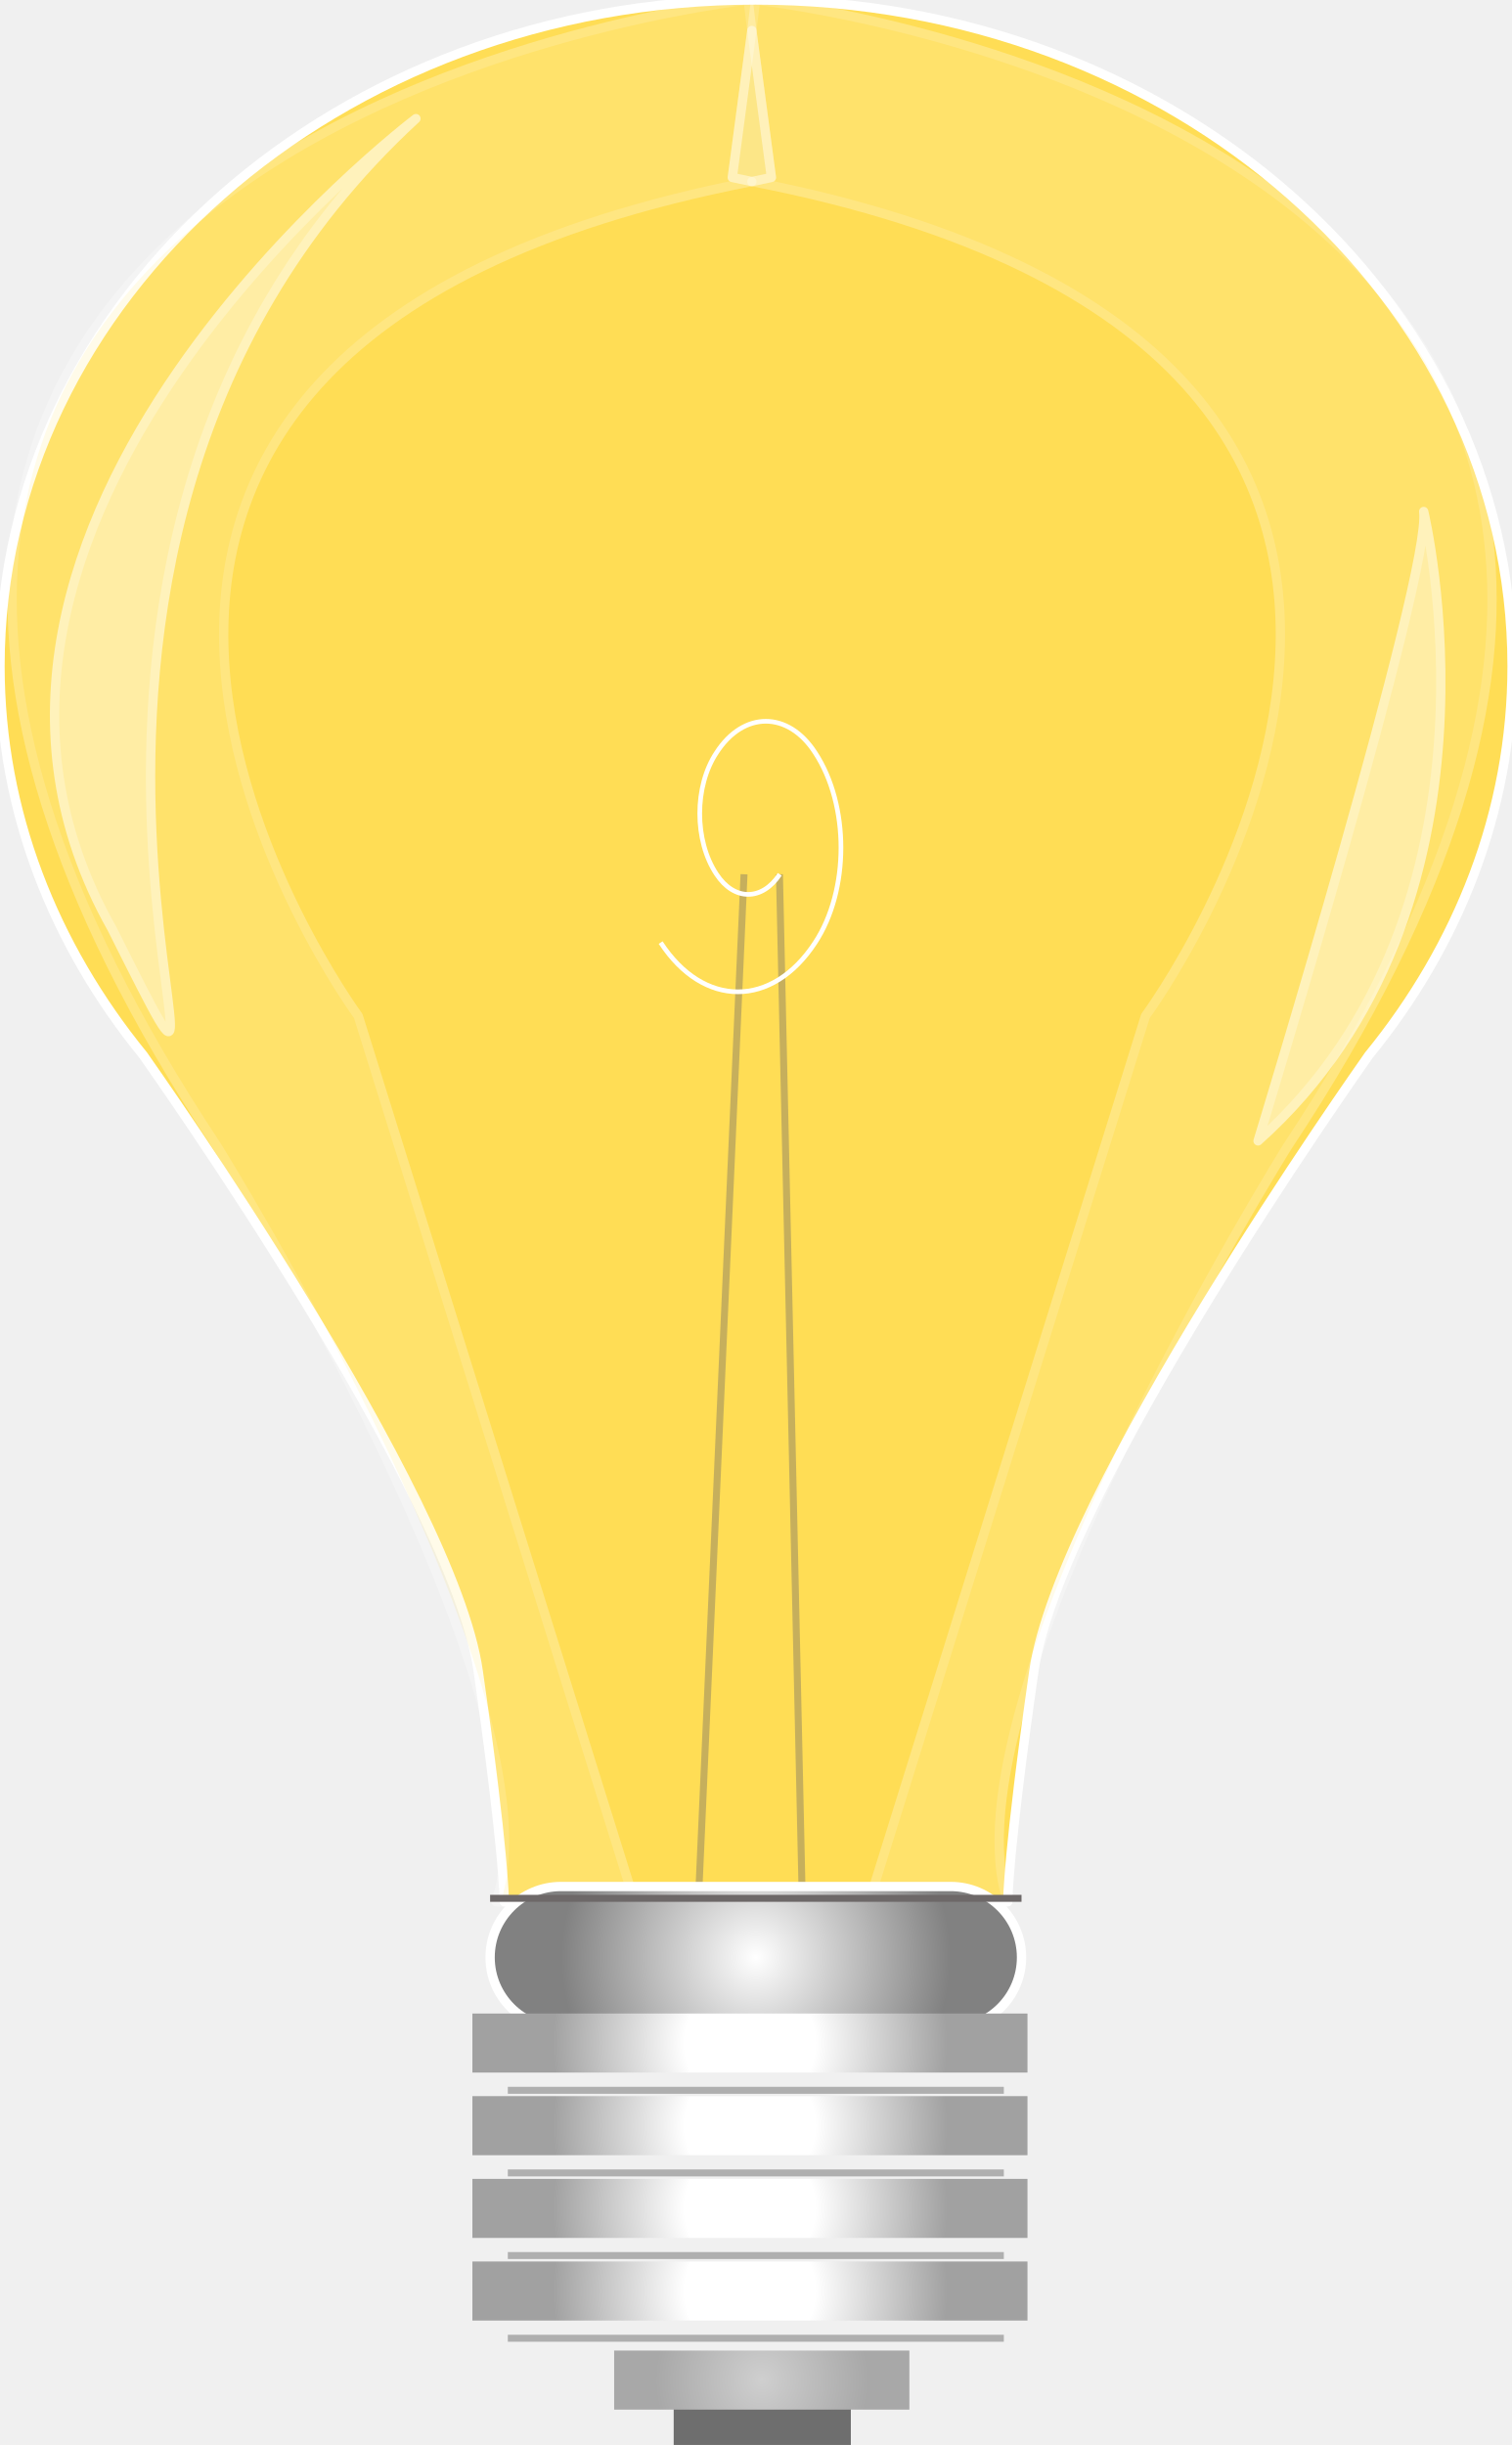
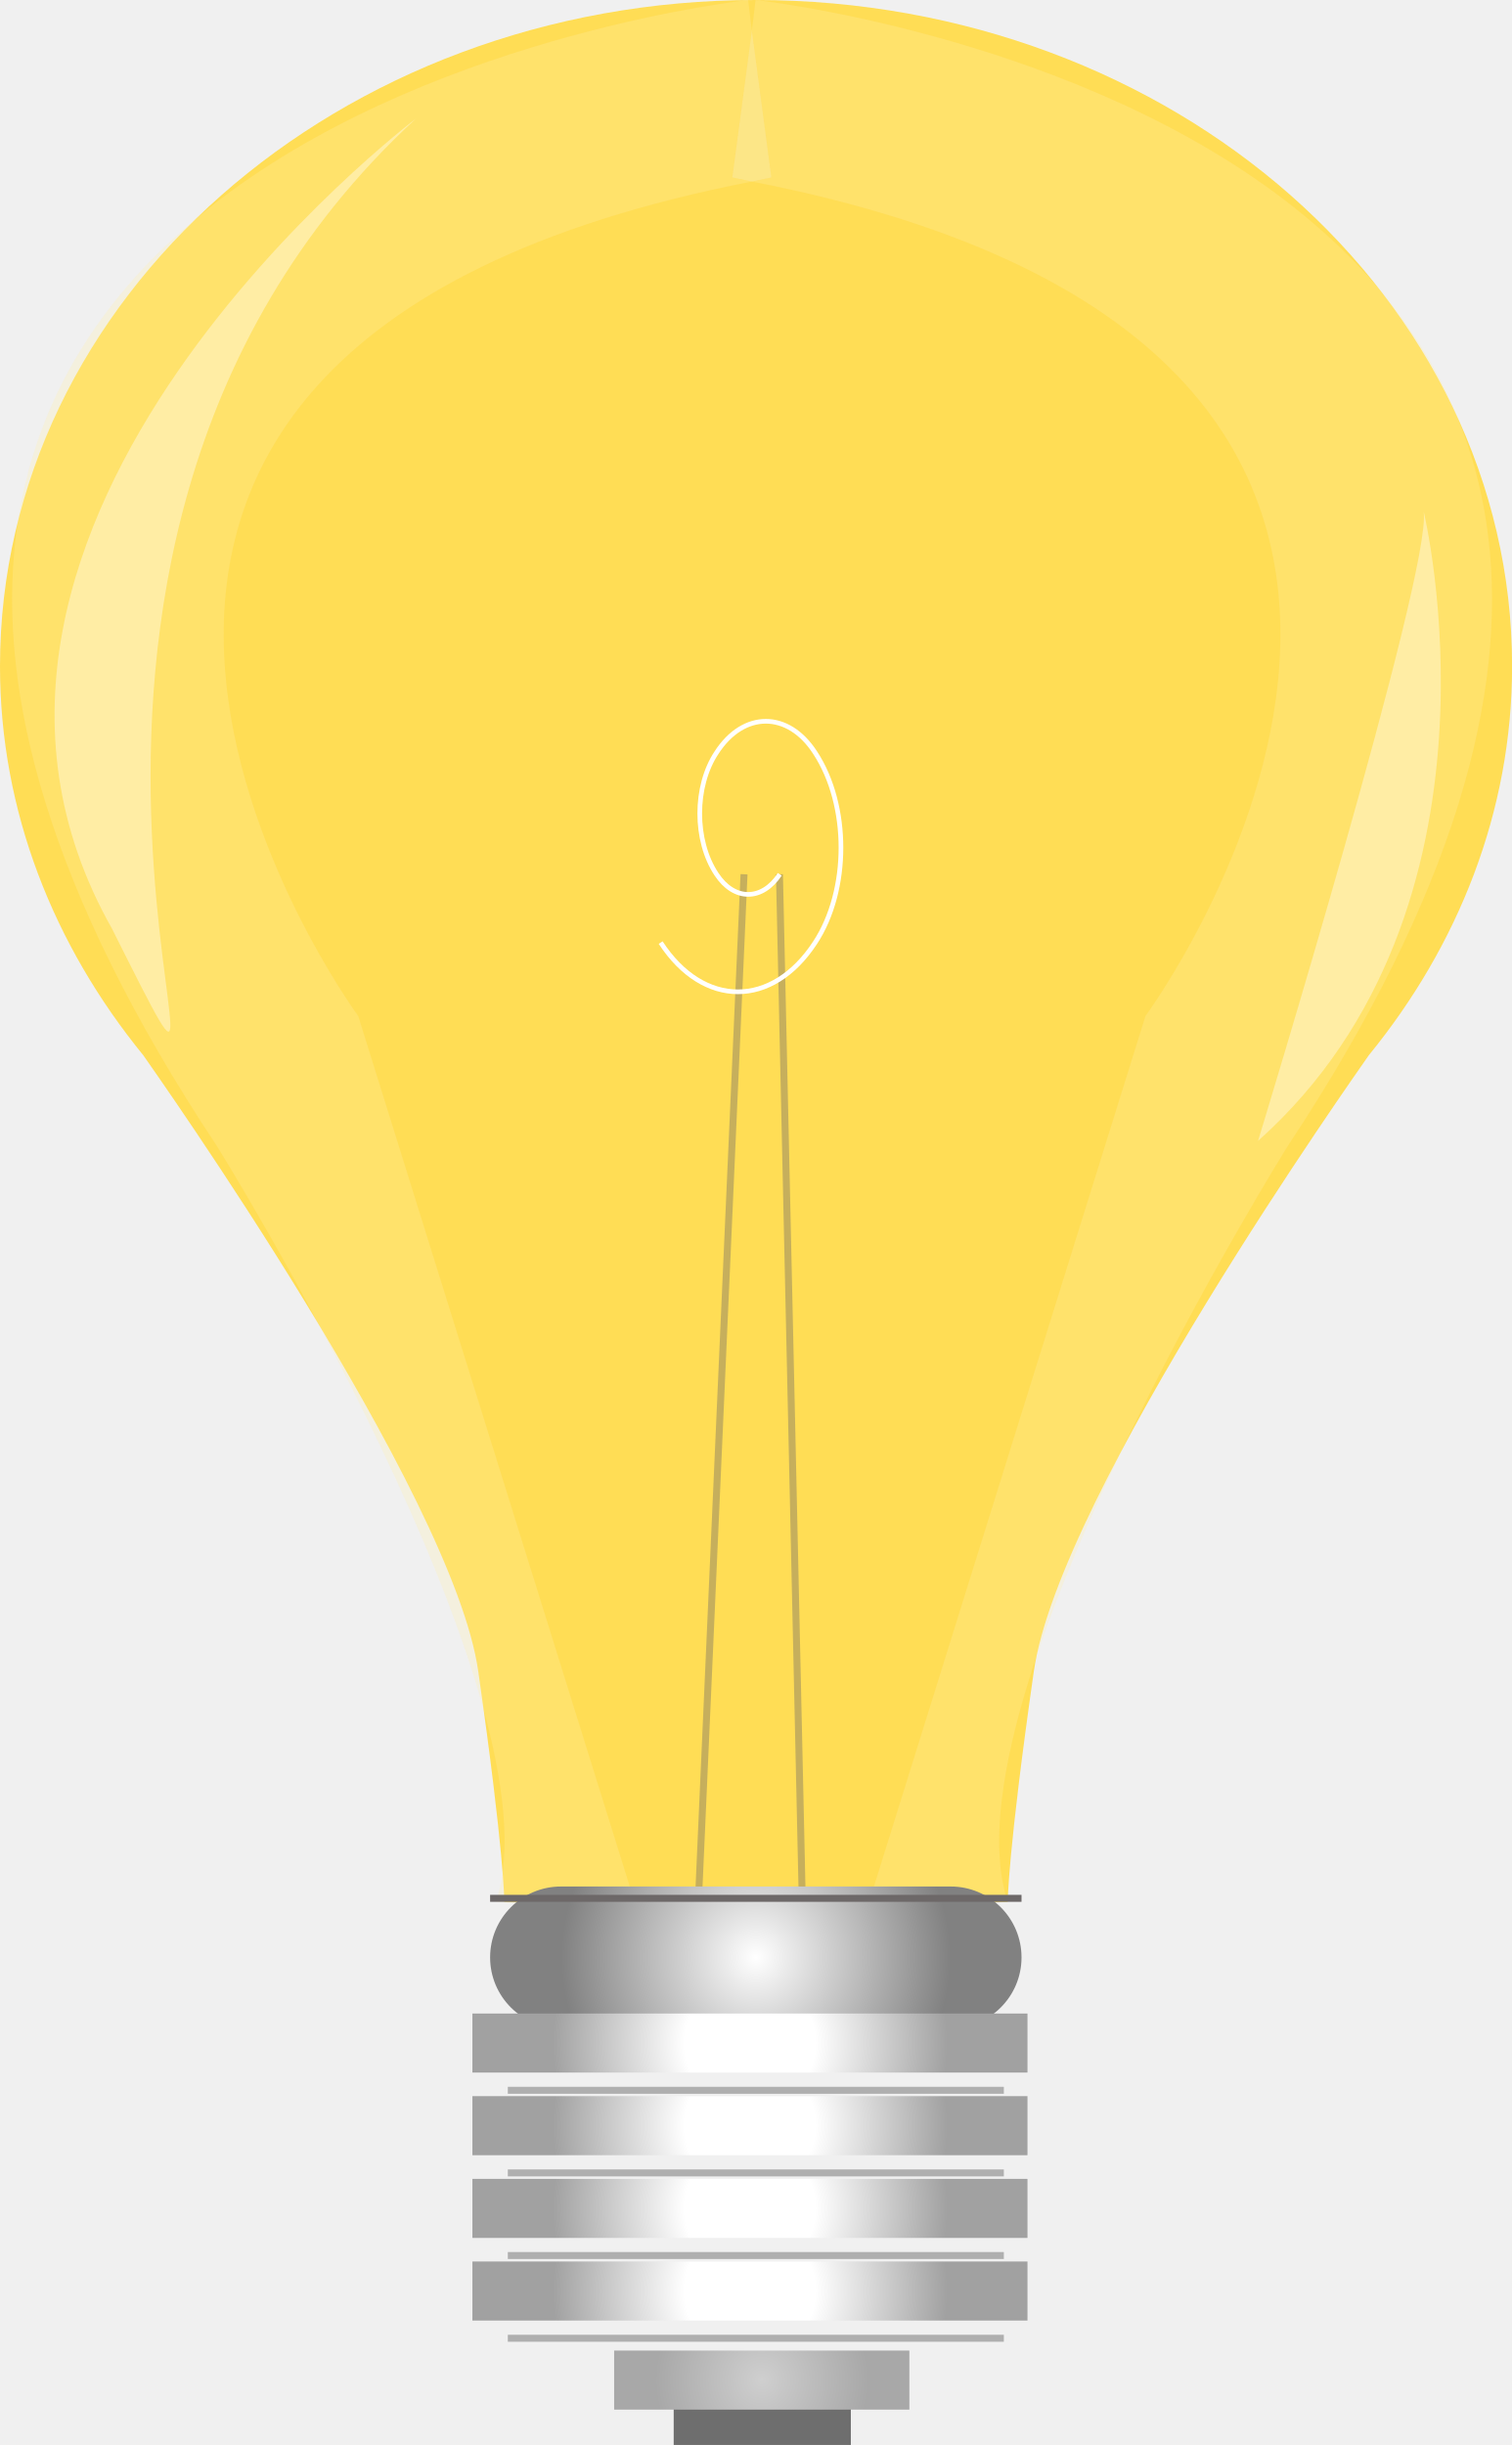
<svg xmlns="http://www.w3.org/2000/svg" id="svg10716" viewBox="0 0 162.46 262.76" version="1.0">
-   <style>
-     path {
- 
-       stroke: white;
-       stroke-width: 1;
-       stroke-linejoin: round;
-     }
-   </style>
  <defs id="defs10718">
    <radialGradient id="radialGradient2642" gradientUnits="userSpaceOnUse" cy="255.78" cx="81.863" gradientTransform="translate(1283 176.85)" r="11.44">
      <stop id="stop10107" style="stop-color:rgb(207, 207, 207)" offset="0" />
      <stop id="stop10109" style="stop-color:rgb(168, 168, 168)" offset="1" />
    </radialGradient>
    <radialGradient id="radialGradient2644" gradientUnits="userSpaceOnUse" cy="210.36" cx="81.228" r="20.899">
      <stop id="stop10152" style="stop-color:rgb(255, 255, 255)" offset="0" />
      <stop id="stop10154" style="stop-color:rgb(129, 129, 129)" offset="1" />
    </radialGradient>
    <radialGradient id="radialGradient2646" gradientUnits="userSpaceOnUse" cy="219.56" cx="80.594" r="21.209">
      <stop id="stop10167" style="stop-color:rgb(255, 255, 255)" offset=".332" />
      <stop id="stop10169" style="stop-color:rgb(161, 161, 161)" offset="1" />
    </radialGradient>
    <radialGradient id="radialGradient2648" gradientUnits="userSpaceOnUse" cy="228.44" cx="80.594" r="21.209">
      <stop id="stop10178" style="stop-color:rgb(255, 255, 255)" offset=".332" />
      <stop id="stop10180" style="stop-color:rgb(161, 161, 161)" offset="1" />
    </radialGradient>
    <radialGradient id="radialGradient2650" gradientUnits="userSpaceOnUse" cy="237.33" cx="80.594" r="21.209">
      <stop id="stop10191" style="stop-color:rgb(255, 255, 255)" offset=".332" />
      <stop id="stop10193" style="stop-color:rgb(161, 161, 161)" offset="1" />
    </radialGradient>
    <radialGradient id="radialGradient2652" gradientUnits="userSpaceOnUse" cy="246.21" cx="80.594" r="21.209">
      <stop id="stop10202" style="stop-color:rgb(255, 255, 255)" offset=".332" />
      <stop id="stop10204" style="stop-color:rgb(161, 161, 161)" offset="1" />
    </radialGradient>
  </defs>
  <g id="g10519" transform="translate(-1283 -176.85)">
    <rect id="rect10292" style="fill:#6e6e6e" height="6.346" width="19.038" y="433.26" x="1355.4" />
    <rect id="rect10300" style="fill:url(#radialGradient2642)" height="6.346" width="31.729" y="429.46" x="1349" />
    <path id="path10308" style="fill:#ffdd55" d="m1445.5 248.45c0-39.54-36.4-71.6-81.3-71.6-44.8 0-81.2 32.06-81.2 71.6 0 15.62 5.8 30.04 15.4 41.81 1.1 1.6 33.3 47.06 36 66.23 2.8 19.53 2.8 24.74 2.8 24.74l15.3 0.51-0.1 0.79 11.8-0.4 11.8 0.4v-0.79l15.3-0.51s0-5.21 2.8-24.74c2.7-19.18 34.9-64.63 36-66.23 9.6-11.77 15.4-26.19 15.4-41.81z" />
    <g id="g10310" style="opacity:0.39" transform="translate(1283 176.85)">
      <line id="line10312" style="stroke:#6d6868;stroke-width:.75;fill:none" y2="208.18" x2="74.882" y1="93.955" x1="79.959" />
      <line id="line10314" style="stroke:#6d6868;stroke-width:.75;fill:none" y2="208.18" x2="86.305" y1="93.955" x1="83.767" />
    </g>
    <path id="path10326" style="opacity:0.26;fill:#ffeeaa" d="m1364.2 176.85l-0.4 3.28 2.1 15.79c-0.7 0.14-1.4 0.3-2.1 0.44 94.8 18.45 42.3 89.68 42.3 89.68l-30.1 96.49 15.3-1.31c-7.2-21.57 30.1-81.22 30.1-81.22 72.3-109.15-57.2-123.15-57.2-123.15z" />
    <path id="path10328" style="opacity:0.26;fill:#ffeeaa" d="m1363.8 180.13l-0.4-3.28s-129.5 14-57.1 123.15c0 0 37.2 59.65 30 81.23l15.3 1.3-30.1-96.49s-52.4-71.23 42.3-89.68c-0.7-0.14-1.4-0.3-2.1-0.44l2.1-15.79z" />
    <path id="path10330" style="opacity:0.26;fill:#ffeeaa" d="m1363.8 180.13l-2.1 15.79c0.7 0.14 1.4 0.3 2.1 0.44 0.7-0.14 1.4-0.3 2.1-0.44l-2.1-15.79z" />
    <path id="path10332" style="opacity:0.26;fill:#f4eed7" d="m1363.8 180.13l-2.1 15.79c0.7 0.14 1.4 0.3 2.1 0.44 0.7-0.14 1.4-0.3 2.1-0.44l-2.1-15.79z" />
    <g id="g10334" style="opacity:0.54;fill:#fff6d5" transform="translate(1283 176.85)">
      <path id="path10336" style="fill:#fff6d5" d="m44.699 12.747s-57.345 43.39-32.667 87.051c20.216 40.312-19.683-38.855 32.667-87.051z" />
    </g>
    <g id="g10338" transform="translate(1283 176.85)">
      <g id="g10340">
        <path id="path10348" style="fill:url(#radialGradient2644)" d="m109.78 210.36c0 4.2-3.41 7.61-7.61 7.61h-41.884c-4.206 0-7.615-3.41-7.615-7.61 0-4.21 3.409-7.62 7.615-7.62h41.884c4.2 0 7.61 3.41 7.61 7.62z" />
        <line id="line10350" style="stroke:#6d6868;stroke-width:.75;fill:none" y2="204.01" x2="52.671" y1="204.01" x1="109.78" />
      </g>
      <g id="g10352">
        <g id="g10354">
          <g id="g10356">
            <rect id="rect10364" style="fill:url(#radialGradient2646)" height="6.346" width="59.652" y="216.39" x="50.768" />
            <line id="line10366" style="stroke:#afafaf;stroke-width:.75;fill:none" y2="224.64" x2="107.88" y1="224.64" x1="54.575" />
          </g>
          <g id="g10368">
            <rect id="rect10376" style="fill:url(#radialGradient2648)" height="6.346" width="59.652" y="225.27" x="50.768" />
            <line id="line10378" style="stroke:#afafaf;stroke-width:.75;fill:none" y2="233.52" x2="107.88" y1="233.52" x1="54.575" />
          </g>
        </g>
        <g id="g10380">
          <g id="g10382">
            <rect id="rect10390" style="fill:url(#radialGradient2650)" height="6.346" width="59.652" y="234.16" x="50.768" />
            <line id="line10392" style="stroke:#afafaf;stroke-width:.75;fill:none" y2="242.4" x2="107.88" y1="242.4" x1="54.575" />
          </g>
          <g id="g10394">
            <rect id="rect10402" style="fill:url(#radialGradient2652)" height="6.346" width="59.652" y="243.04" x="50.768" />
            <line id="line10404" style="stroke:#afafaf;stroke-width:.75;fill:none" y2="251.29" x2="107.88" y1="251.29" x1="54.575" />
          </g>
        </g>
      </g>
    </g>
    <path id="path10406" style="stroke:#ffffff;stroke-width:.5;fill:none" d="m1354 278.15c4.6 7.05 12 7.05 16.6 0 3.7-5.63 3.7-14.77 0-20.41-2.9-4.5-7.7-4.5-10.6 0-2.4 3.61-2.4 9.46 0 13.06 1.9 2.89 4.9 2.89 6.8 0.01" />
    <path id="path10414" style="opacity:0.54;fill:#fff6d5" d="m1436 231.82s10.3 42.54-17.8 67.64c0 0 18.7-61.23 17.8-67.64z" />
  </g>
</svg>
